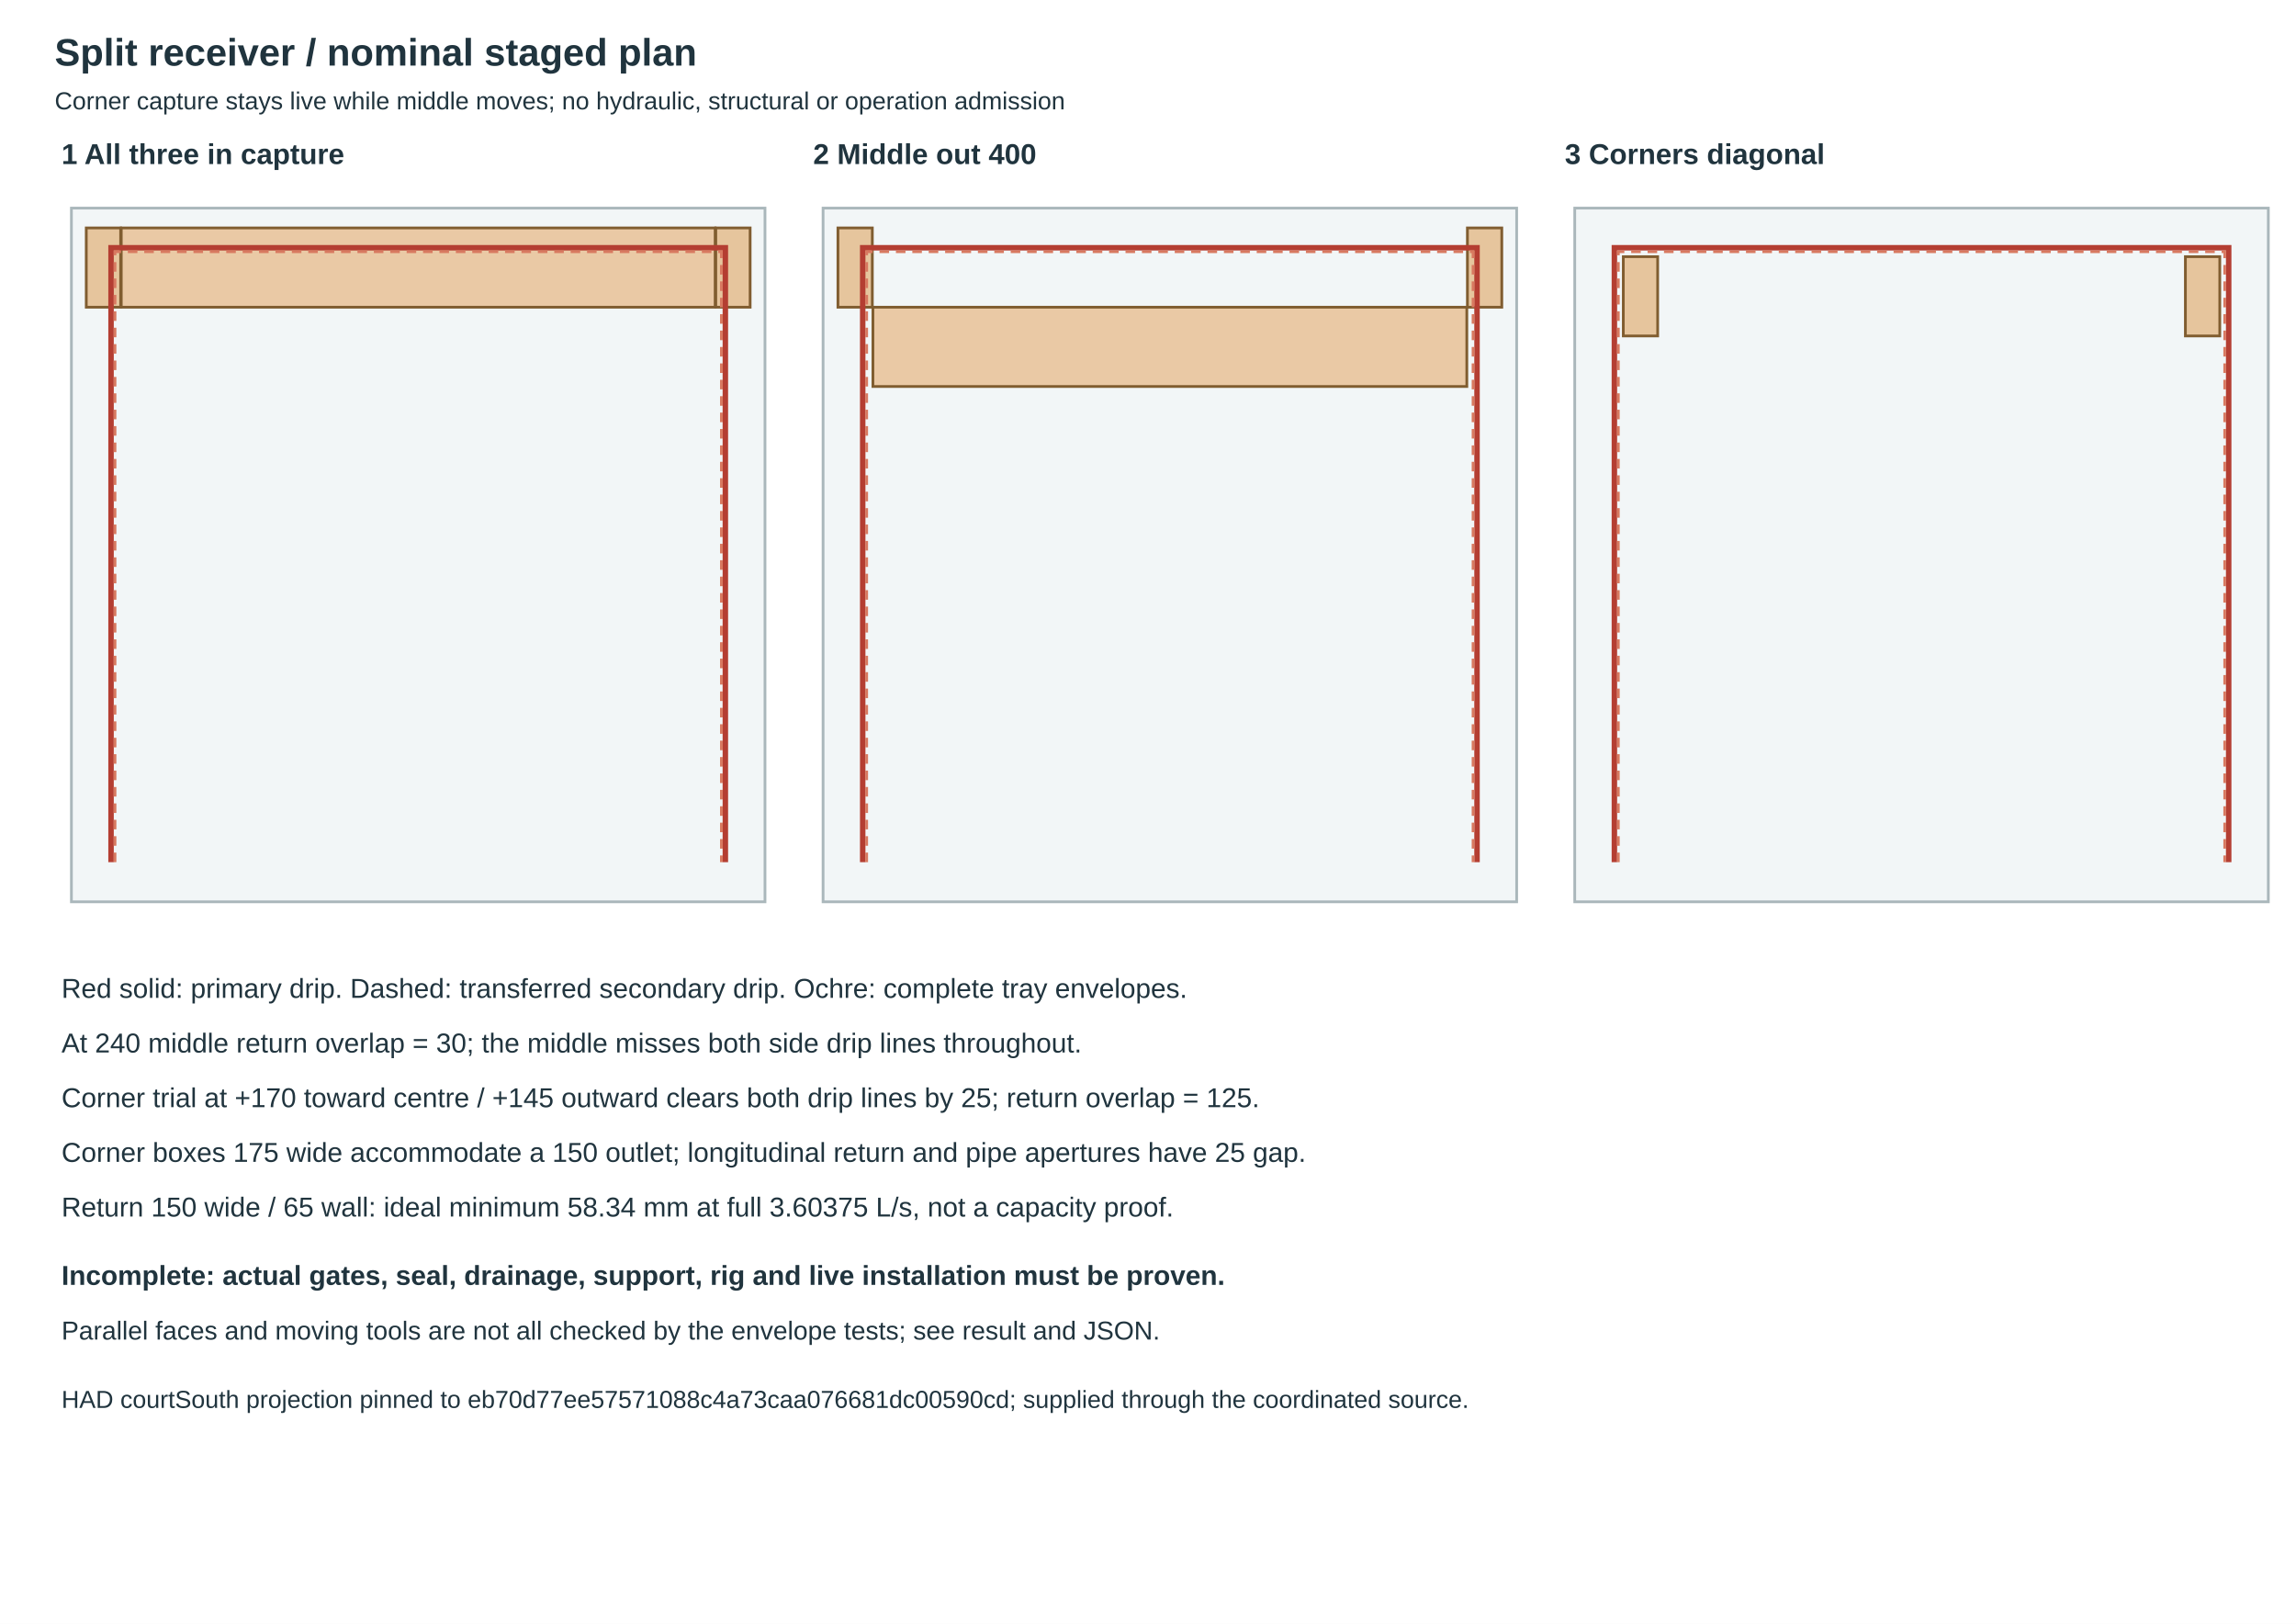
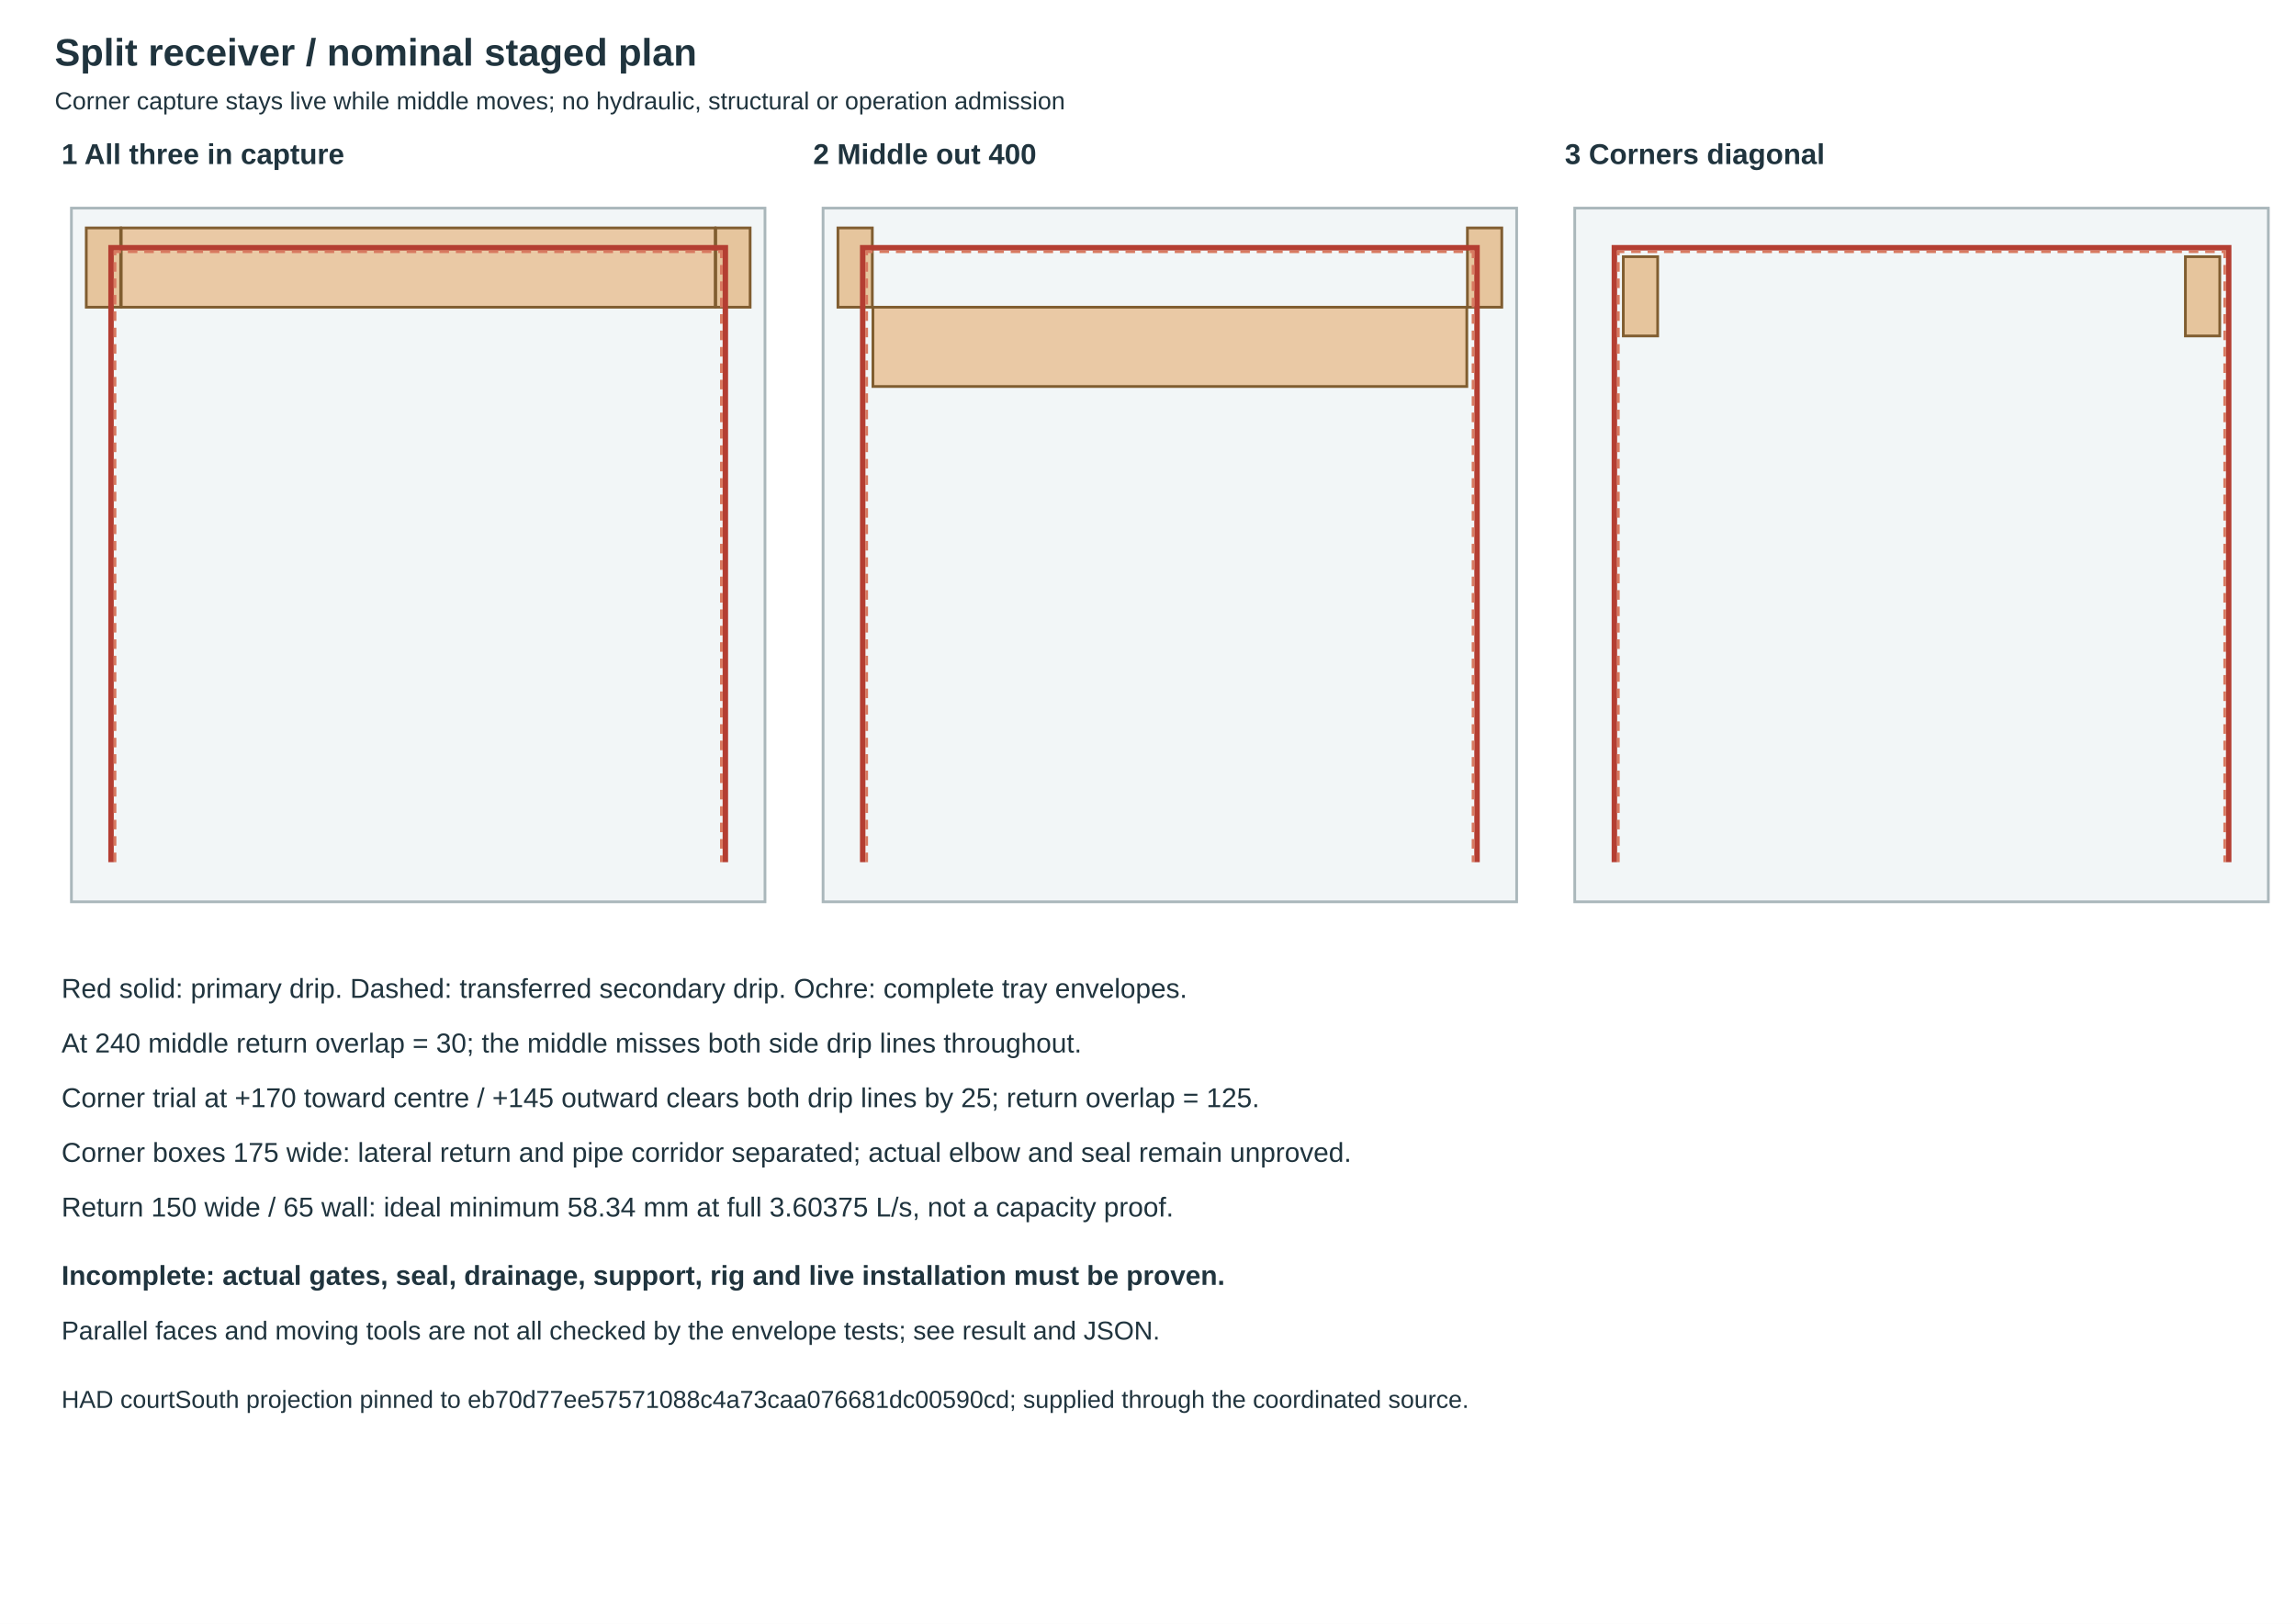
<svg xmlns="http://www.w3.org/2000/svg" width="420mm" height="297mm" viewBox="0 0 1680 1188">
  <rect width="1680" height="1188" fill="white" />
  <g font-family="Arial,sans-serif" fill="#20343e">
    <text x="40" y="48" font-size="28" font-weight="bold">Split receiver / nominal staged plan</text>
    <text x="40" y="80" font-size="18">Corner capture stays live while middle moves; no hydraulic, structural or operation admission</text>
    <text x="45" y="120" font-size="21" font-weight="bold">1  All three in capture</text>
    <rect x="52.25" y="152.25" width="507.5" height="507.5" fill="#f2f6f7" stroke="#aab7bb" stroke-width="2" />
    <rect x="63.125" y="166.75" width="25.157" height="58" fill="#e6c59d" stroke="#805d30" stroke-width="2" />
    <rect x="523.717" y="166.75" width="25.157" height="58" fill="#e6c59d" stroke="#805d30" stroke-width="2" />
    <rect x="88.718" y="166.75" width="434.565" height="58" fill="#eac9a5" stroke="#805d30" stroke-width="2" />
    <path d="M81.25 630.75V181.25H530.75V630.75" fill="none" stroke="#b43e32" stroke-width="4" />
    <path d="M84.15 630.75V184.15H527.85V630.75" fill="none" stroke="#d87960" stroke-width="2" stroke-dasharray="7 5" />
    <text x="595" y="120" font-size="21" font-weight="bold">2  Middle out 400</text>
    <rect x="602.25" y="152.25" width="507.5" height="507.5" fill="#f2f6f7" stroke="#aab7bb" stroke-width="2" />
    <rect x="613.125" y="166.75" width="25.157" height="58" fill="#e6c59d" stroke="#805d30" stroke-width="2" />
    <rect x="1073.717" y="166.75" width="25.157" height="58" fill="#e6c59d" stroke="#805d30" stroke-width="2" />
    <rect x="638.717" y="224.75" width="434.565" height="58" fill="#eac9a5" stroke="#805d30" stroke-width="2" />
    <path d="M631.25 630.75V181.25H1080.75V630.75" fill="none" stroke="#b43e32" stroke-width="4" />
    <path d="M634.15 630.75V184.15H1077.85V630.75" fill="none" stroke="#d87960" stroke-width="2" stroke-dasharray="7 5" />
    <text x="1145" y="120" font-size="21" font-weight="bold">3  Corners diagonal</text>
    <rect x="1152.25" y="152.25" width="507.5" height="507.5" fill="#f2f6f7" stroke="#aab7bb" stroke-width="2" />
    <rect x="1187.775" y="187.775" width="25.157" height="58" fill="#e6c59d" stroke="#805d30" stroke-width="2" />
    <rect x="1599.068" y="187.775" width="25.157" height="58" fill="#e6c59d" stroke="#805d30" stroke-width="2" />
    <path d="M1181.25 630.75V181.25H1630.75V630.75" fill="none" stroke="#b43e32" stroke-width="4" />
    <path d="M1184.15 630.75V184.15H1627.85V630.75" fill="none" stroke="#d87960" stroke-width="2" stroke-dasharray="7 5" />
    <text x="45" y="730" font-size="20">Red solid: primary drip. Dashed: transferred secondary drip. Ochre: complete tray envelopes.</text>
    <text x="45" y="770" font-size="20">At 240 middle return overlap = 30; the middle misses both side drip lines throughout.</text>
    <text x="45" y="810" font-size="20">Corner trial at +170 toward centre / +145 outward clears both drip lines by 25; return overlap = 125.</text>
-     <text x="45" y="850" font-size="20">Corner boxes 175 wide accommodate a 150 outlet; longitudinal return and pipe apertures have 25 gap.</text>
+     <text x="45" y="850" font-size="20">Corner boxes 175 wide: lateral return and pipe corridor separated; actual elbow and seal remain unproved.</text>
    <text x="45" y="890" font-size="20">Return 150 wide / 65 wall: ideal minimum 58.34 mm at full 3.60375 L/s, not a capacity proof.</text>
    <text x="45" y="940" font-size="20" font-weight="bold">Incomplete: actual gates, seal, drainage, support, rig and live installation must be proven.</text>
    <text x="45" y="980" font-size="19">Parallel faces and moving tools are not all checked by the envelope tests; see result and JSON.</text>
    <text x="45" y="1030" font-size="18">HAD courtSouth projection pinned to eb70d77ee57571088c4a73caa076681dc00590cd; supplied through the coordinated source.</text>
  </g>
</svg>
